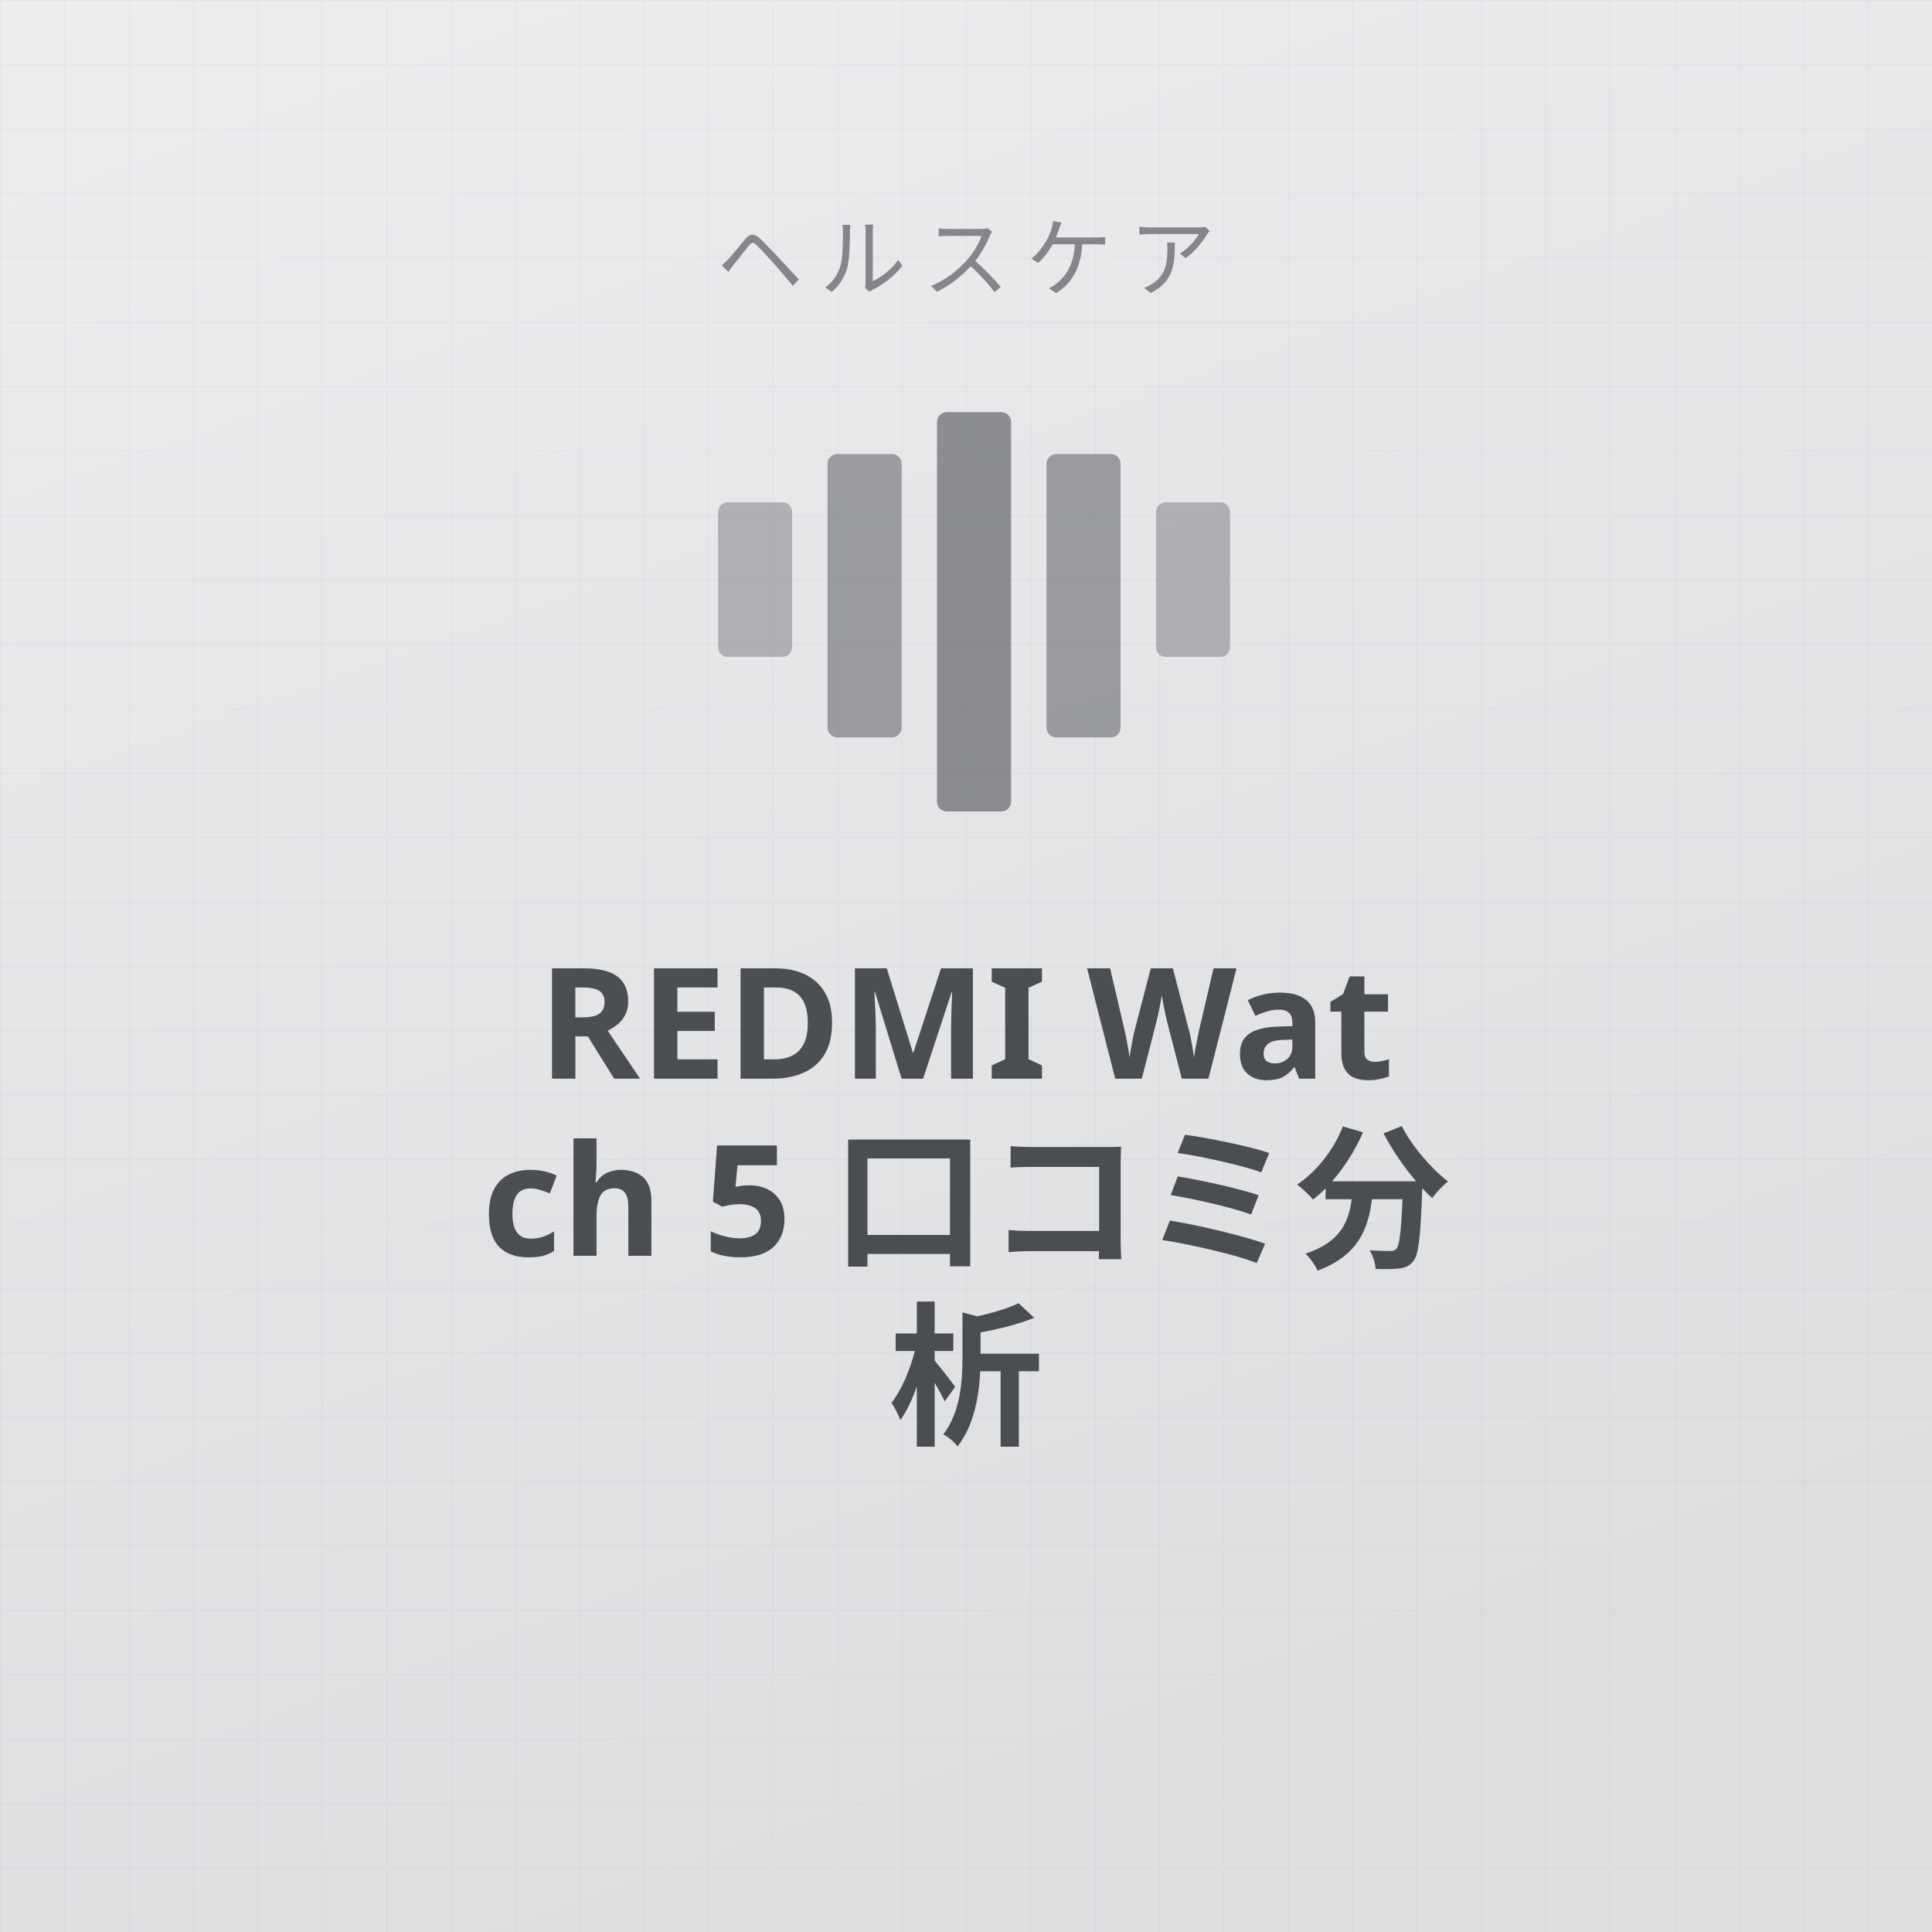
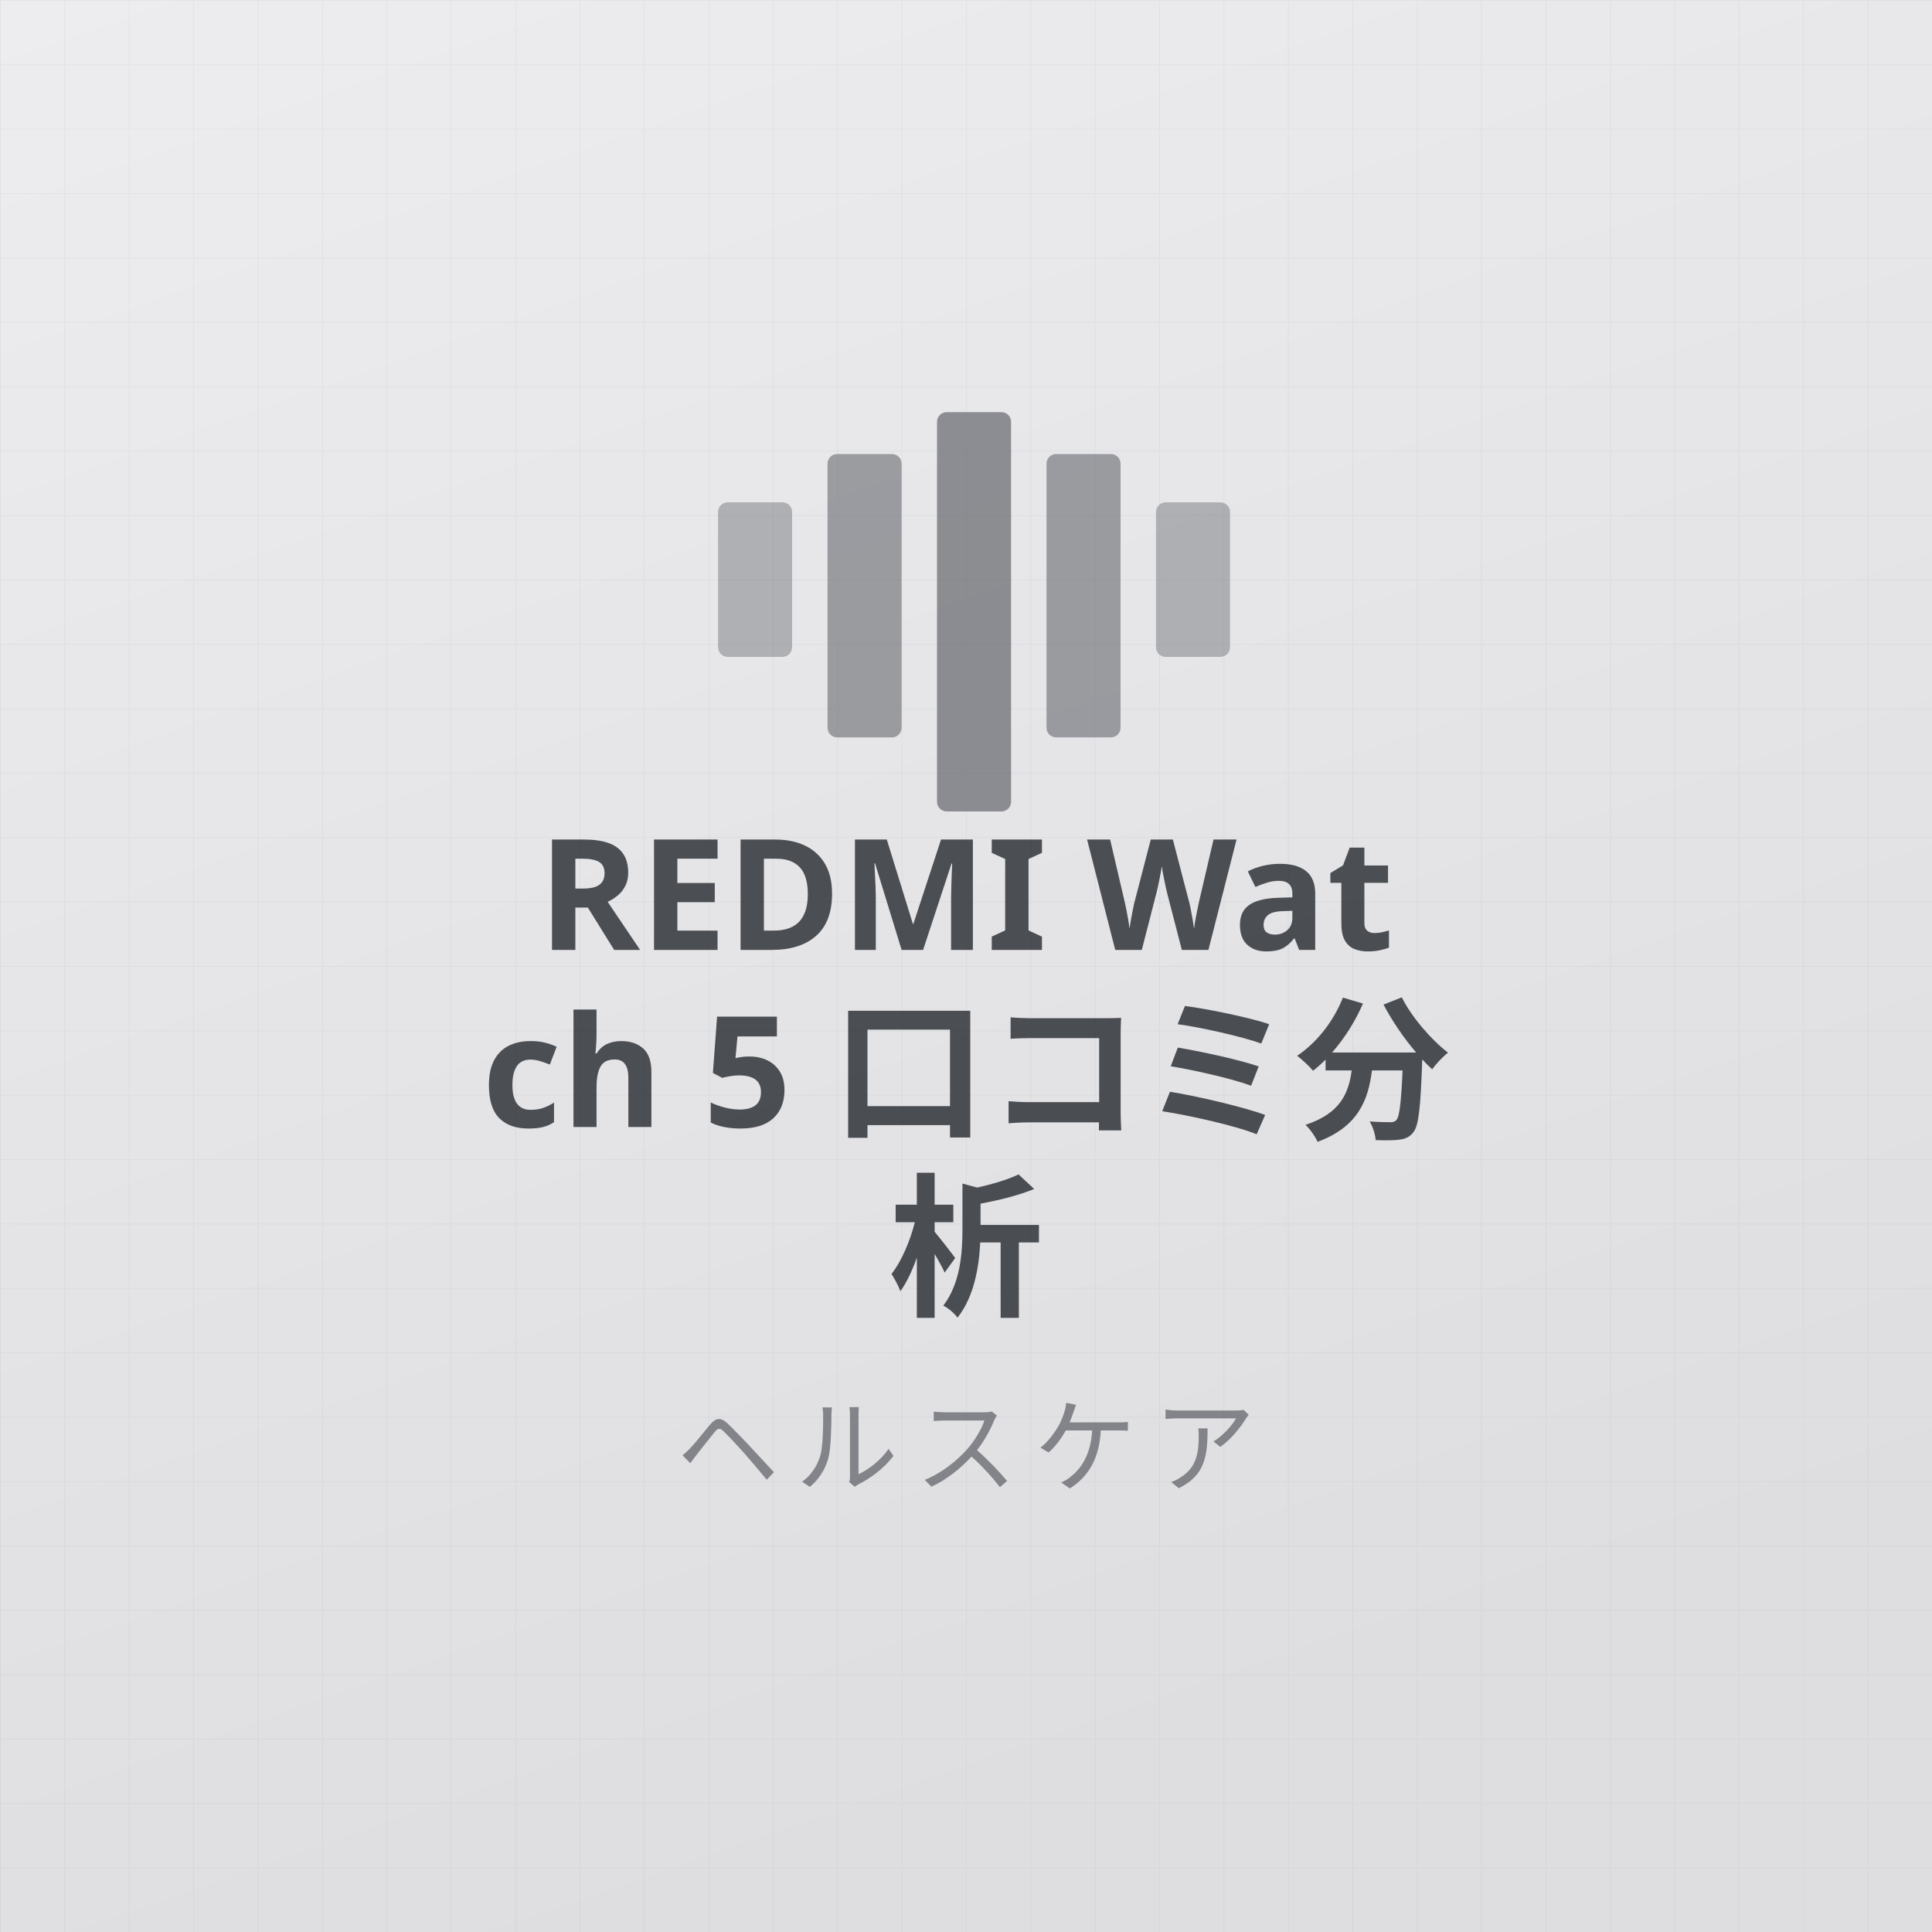
<svg xmlns="http://www.w3.org/2000/svg" width="1200" height="1200" viewBox="0 0 1200 1200" role="img" aria-label="REDMI Watch 5 口コミ分析">
  <defs>
    <linearGradient id="shade" x1="0" y1="0" x2="0.35" y2="1">
      <stop offset="0%" stop-color="#EDEDEF" />
      <stop offset="100%" stop-color="#DEDEE1" />
    </linearGradient>
    <pattern id="grid" width="40" height="40" patternUnits="userSpaceOnUse">
      <path d="M40 0 L0 0 0 40" fill="none" stroke="#25282D" stroke-opacity=".05" stroke-width="1" />
    </pattern>
  </defs>
  <rect width="1200" height="1200" fill="url(#shade)" />
  <rect width="1200" height="1200" fill="url(#grid)" />
  <rect x="446" y="312" width="46" height="96" rx="6" fill="#5A5D63" fill-opacity=".40" />
  <rect x="514" y="282" width="46" height="176" rx="6" fill="#5A5D63" fill-opacity=".55" />
  <rect x="582" y="256" width="46" height="248" rx="6" fill="#5A5D63" fill-opacity=".65" />
  <rect x="650" y="282" width="46" height="176" rx="6" fill="#5A5D63" fill-opacity=".55" />
  <rect x="718" y="312" width="46" height="96" rx="6" fill="#5A5D63" fill-opacity=".40" />
-   <text x="600" y="180" text-anchor="middle" font-family="&quot;Hiragino Sans&quot;, &quot;Noto Sans JP&quot;, &quot;Yu Gothic&quot;, sans-serif" font-size="54" letter-spacing="10" fill="#5A5D63" fill-opacity=".70">ヘルスケア</text>
-   <text x="600" y="670" text-anchor="middle" font-family="&quot;Hiragino Sans&quot;, &quot;Noto Sans JP&quot;, &quot;Yu Gothic&quot;, sans-serif" font-size="96" font-weight="700" fill="#25282D" fill-opacity=".80">REDMI Wat</text>
-   <text x="600" y="780" text-anchor="middle" font-family="&quot;Hiragino Sans&quot;, &quot;Noto Sans JP&quot;, &quot;Yu Gothic&quot;, sans-serif" font-size="96" font-weight="700" fill="#25282D" fill-opacity=".80">ch 5 口コミ分</text>
-   <text x="600" y="890" text-anchor="middle" font-family="&quot;Hiragino Sans&quot;, &quot;Noto Sans JP&quot;, &quot;Yu Gothic&quot;, sans-serif" font-size="96" font-weight="700" fill="#25282D" fill-opacity=".80">析</text>
+   <text x="600" y="590" text-anchor="middle" font-family="&quot;Hiragino Sans&quot;, &quot;Noto Sans JP&quot;, &quot;Yu Gothic&quot;, sans-serif" font-size="96" font-weight="700" fill="#25282D" fill-opacity=".80">REDMI Wat</text>
+   <text x="600" y="700" text-anchor="middle" font-family="&quot;Hiragino Sans&quot;, &quot;Noto Sans JP&quot;, &quot;Yu Gothic&quot;, sans-serif" font-size="96" font-weight="700" fill="#25282D" fill-opacity=".80">ch 5 口コミ分</text>
+   <text x="600" y="810" text-anchor="middle" font-family="&quot;Hiragino Sans&quot;, &quot;Noto Sans JP&quot;, &quot;Yu Gothic&quot;, sans-serif" font-size="96" font-weight="700" fill="#25282D" fill-opacity=".80">析</text>
+   <text x="600" y="922" text-anchor="middle" font-family="&quot;Hiragino Sans&quot;, &quot;Noto Sans JP&quot;, &quot;Yu Gothic&quot;, sans-serif" font-size="64" letter-spacing="10" fill="#5A5D63" fill-opacity=".70">ヘルスケア</text>
</svg>
